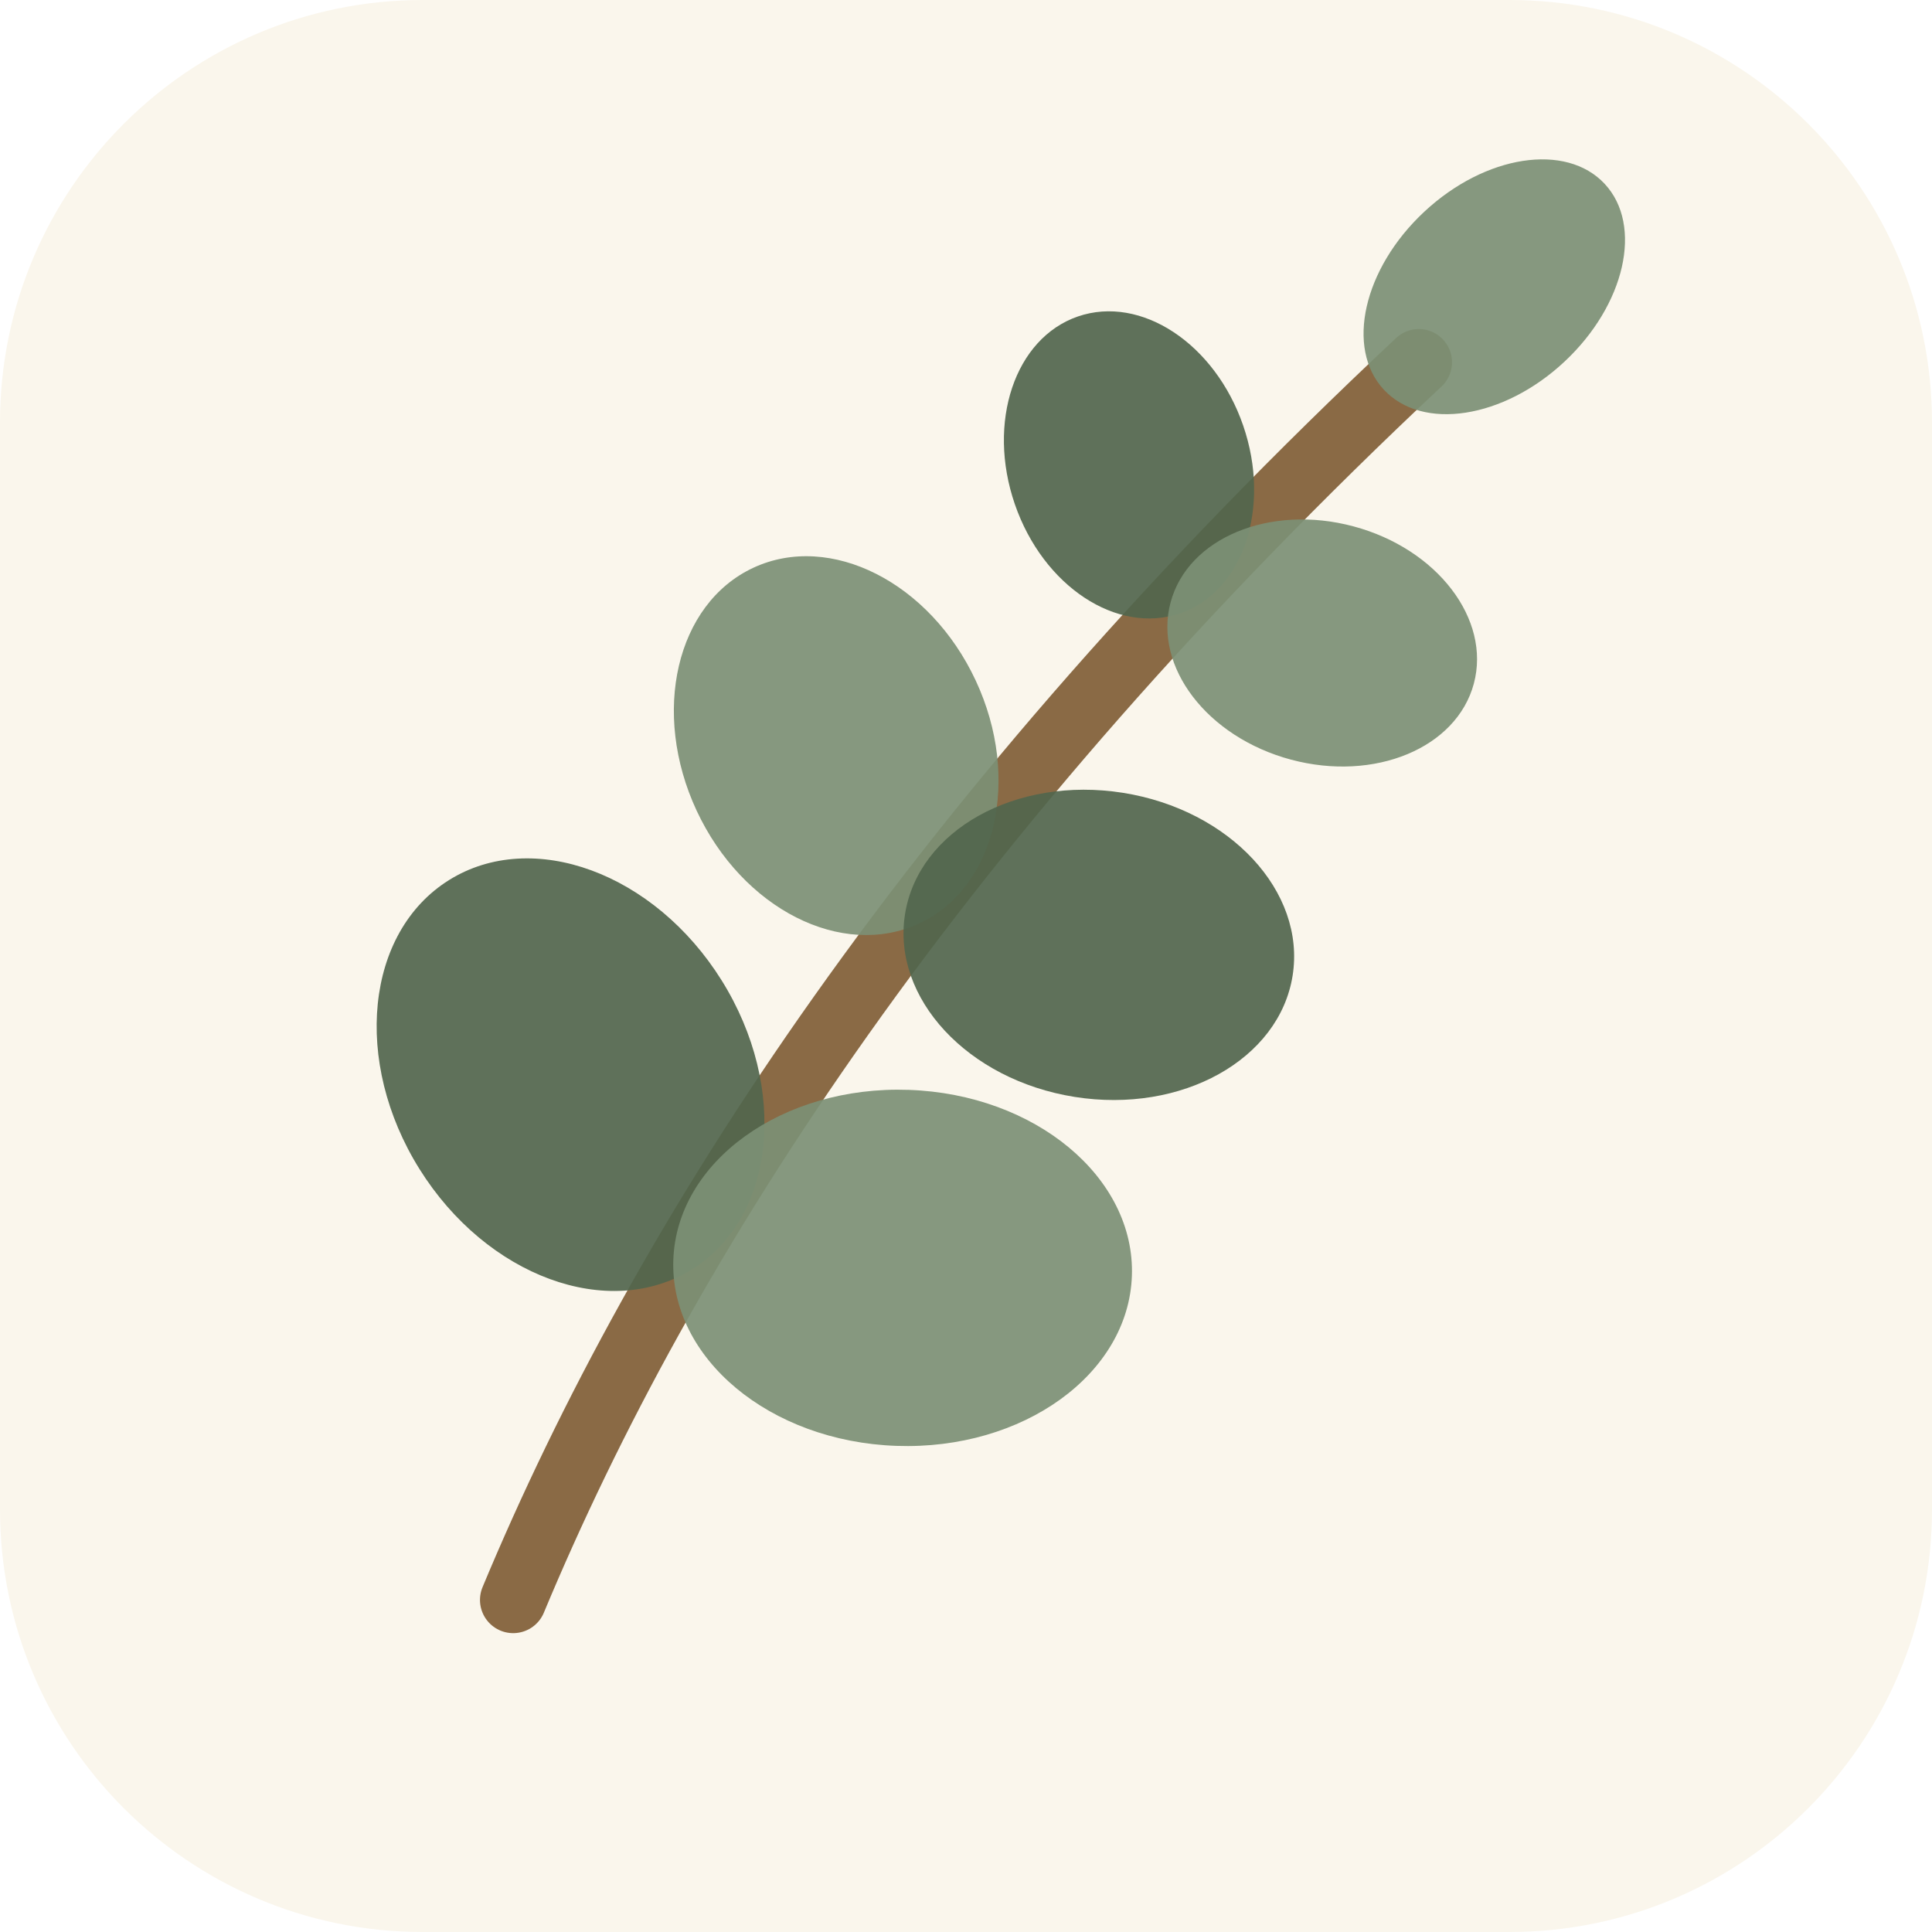
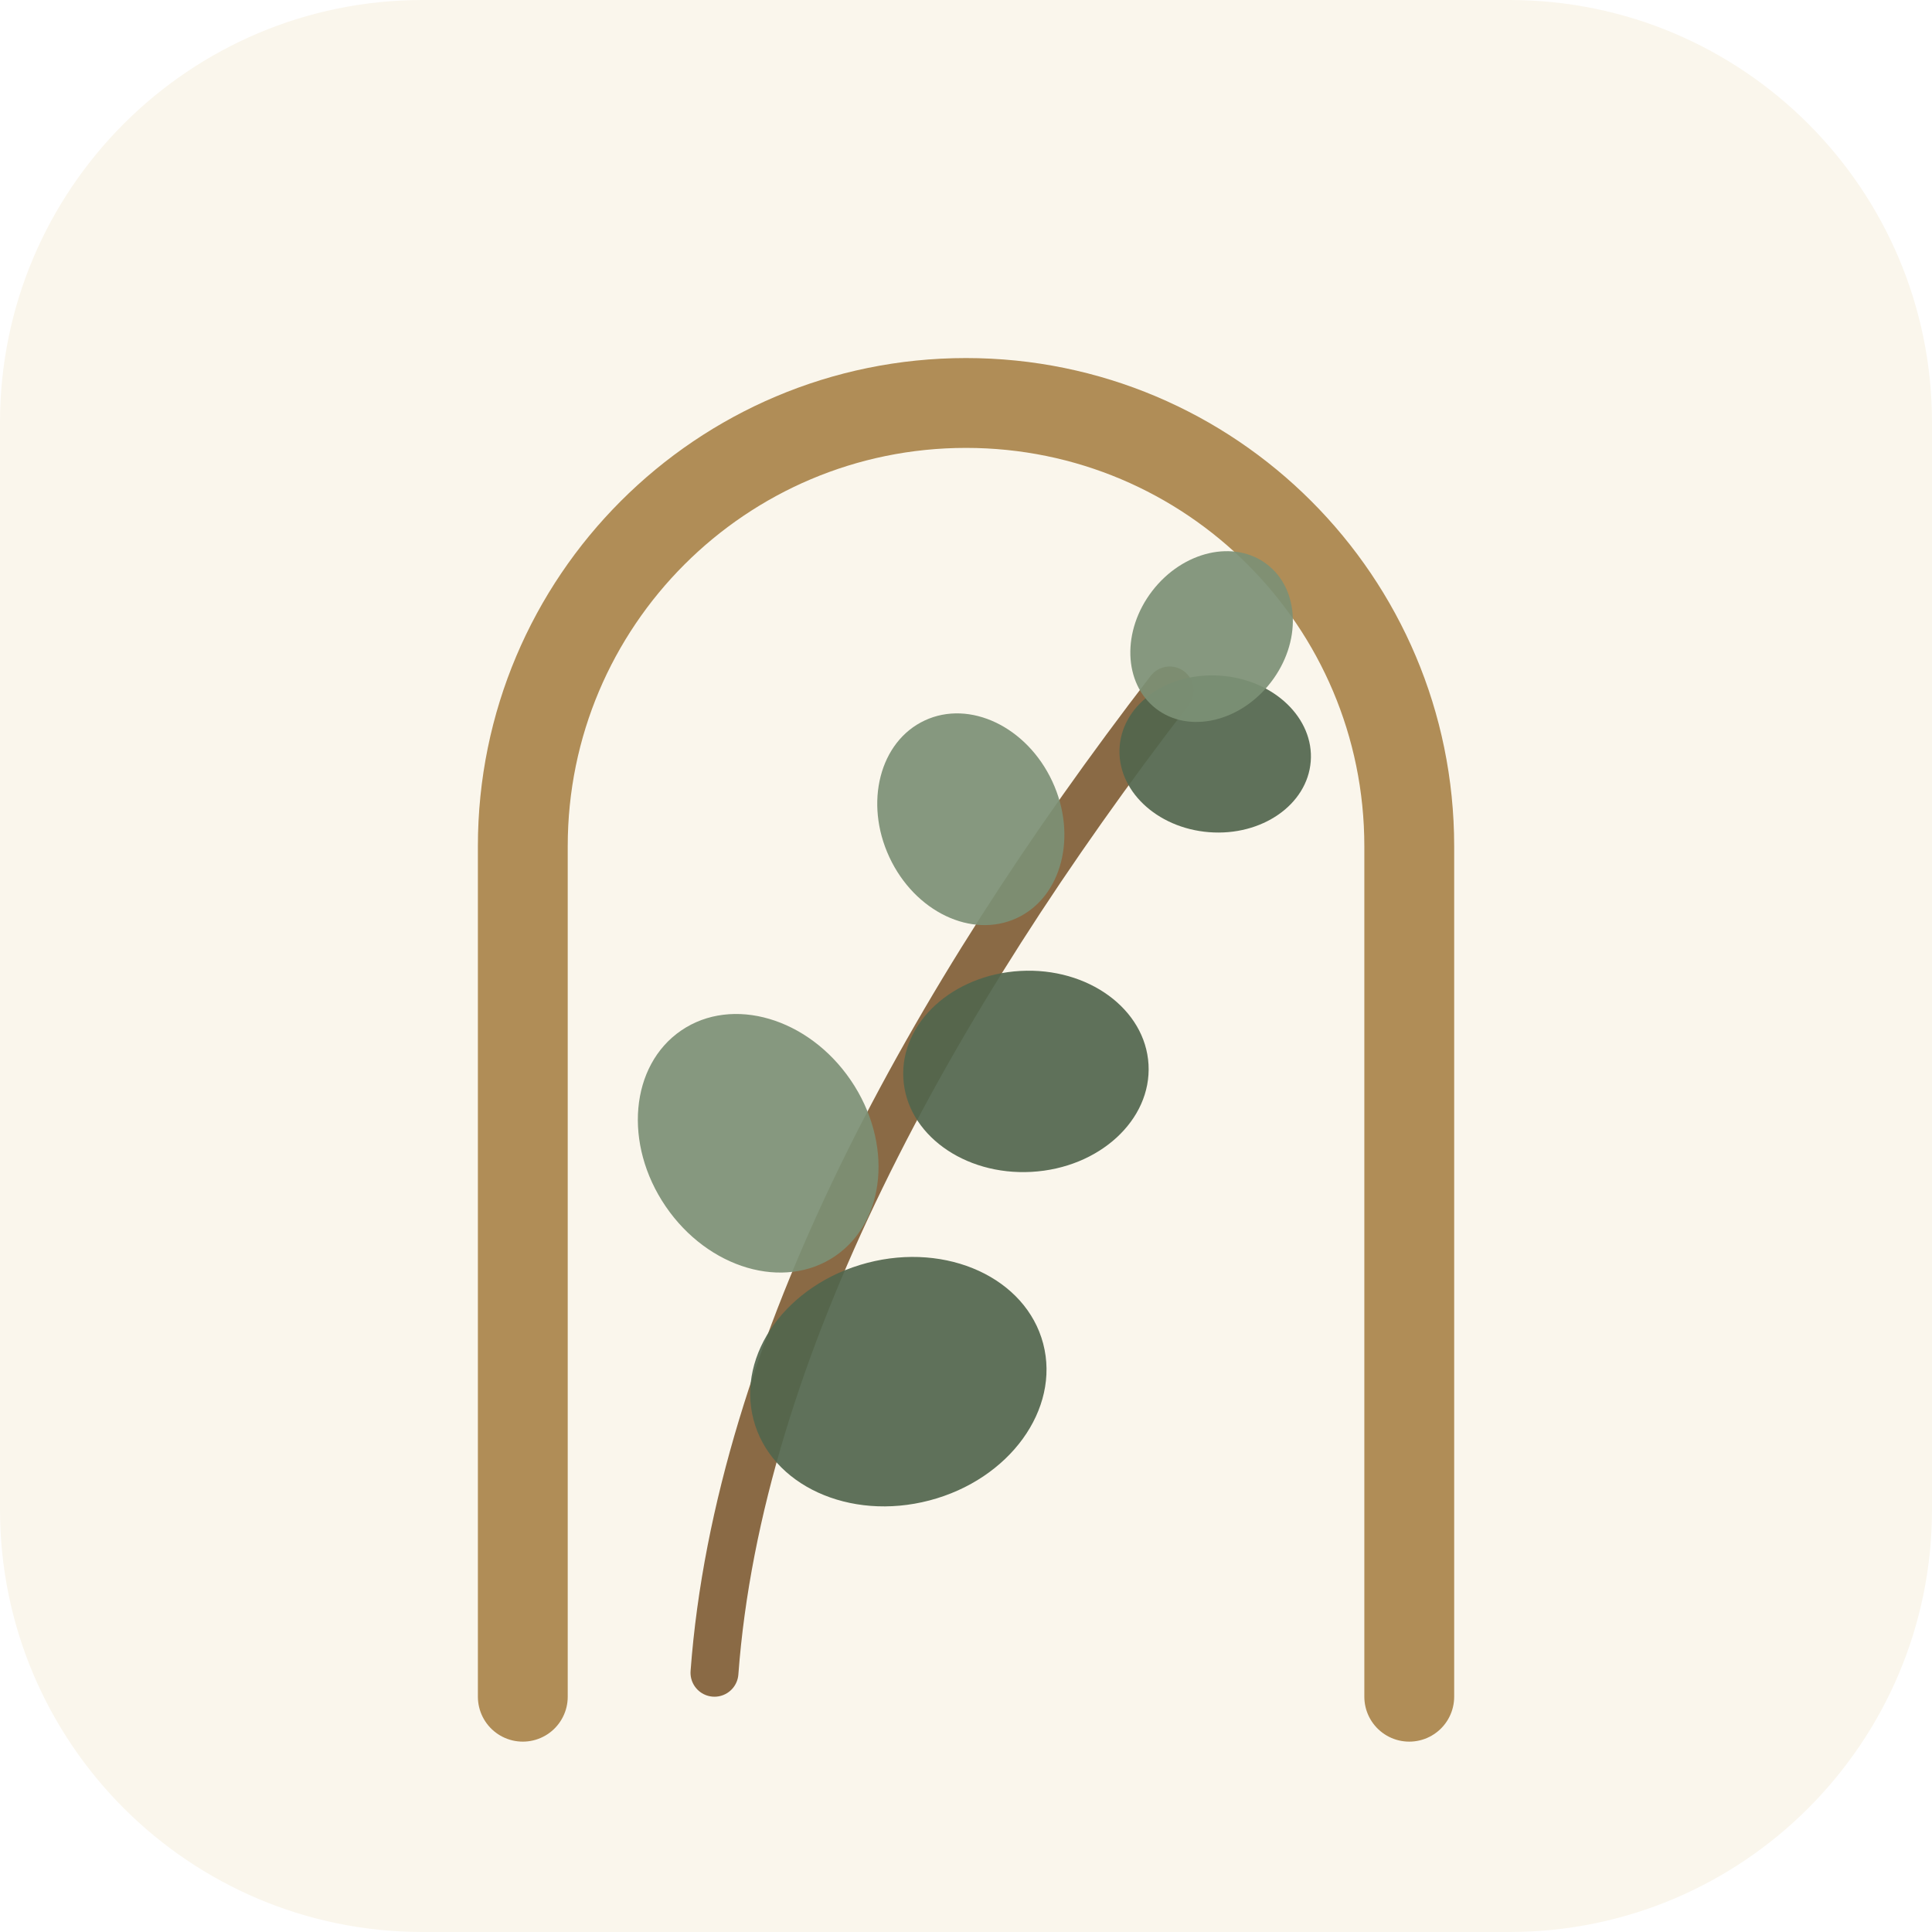
- <svg xmlns="http://www.w3.org/2000/svg" viewBox="0 0 64 64">
+ <svg xmlns="http://www.w3.org/2000/svg" viewBox="0 0 64 64" width="64" height="64">
  <rect width="64" height="64" rx="14" fill="#faf6ec" />
-   <path d="M17 53 C 22 41, 31 27, 47 12" fill="none" stroke="#8a6a45" stroke-width="2.2" stroke-linecap="round" />
-   <ellipse cx="18.9" cy="35.6" rx="7.6" ry="5.9" transform="rotate(-122 18.9 35.6)" fill="#52664d" fill-opacity=".92" />
-   <ellipse cx="29.9" cy="42.0" rx="7.6" ry="5.9" transform="rotate(2 29.9 42.0)" fill="#7c9175" fill-opacity=".92" />
-   <ellipse cx="27.7" cy="24.7" rx="6.5" ry="5.1" transform="rotate(-115 27.7 24.7)" fill="#7c9175" fill-opacity=".92" />
-   <ellipse cx="36.4" cy="31.3" rx="6.5" ry="5.1" transform="rotate(9 36.4 31.3)" fill="#52664d" fill-opacity=".92" />
-   <ellipse cx="37.4" cy="15.4" rx="5.2" ry="4.0" transform="rotate(-109 37.4 15.4)" fill="#52664d" fill-opacity=".92" />
-   <ellipse cx="43.8" cy="21.3" rx="5.2" ry="4.0" transform="rotate(15 43.8 21.3)" fill="#7c9175" fill-opacity=".92" />
-   <ellipse cx="49.5" cy="9.5" rx="5" ry="3.4" transform="rotate(-43 49.5 9.5)" fill="#7c9175" fill-opacity=".92" />
+   <g transform="translate(12.16 7.00) scale(0.19841)">
+     <path d="M26 248 V106 A74 74 0 0 1 174 106 V248" fill="none" stroke="#b08d57" stroke-width="15" stroke-linecap="round" />
+     <path d="M58.0 244.0 C62.0 190.0 94.0 132.0 134.0 80.0" fill="none" stroke="#8a6a45" stroke-width="8" stroke-linecap="round" />
+     <ellipse cx="88.7" cy="195.4" rx="25.0" ry="20.5" transform="rotate(-14.7 88.7 195.4)" fill="#52664d" fill-opacity="0.92" />
+     <ellipse cx="65.3" cy="155.6" rx="22.8" ry="18.7" transform="rotate(-124.3 65.3 155.6)" fill="#7c9175" fill-opacity="0.92" />
+     <ellipse cx="110.0" cy="143.6" rx="20.5" ry="16.8" transform="rotate(-3.2 110.0 143.6)" fill="#52664d" fill-opacity="0.92" />
+     <ellipse cx="100.8" cy="101.5" rx="18.2" ry="15.0" transform="rotate(-115.0 100.8 101.5)" fill="#7c9175" fill-opacity="0.92" />
+     <ellipse cx="141.6" cy="90.6" rx="16.0" ry="13.1" transform="rotate(4.5 141.6 90.6)" fill="#52664d" fill-opacity="0.92" />
+     <ellipse cx="141.0" cy="71.0" rx="15.2" ry="12.5" transform="rotate(-52.4 141.0 71.0)" fill="#7c9175" fill-opacity="0.92" />
+   </g>
</svg>
